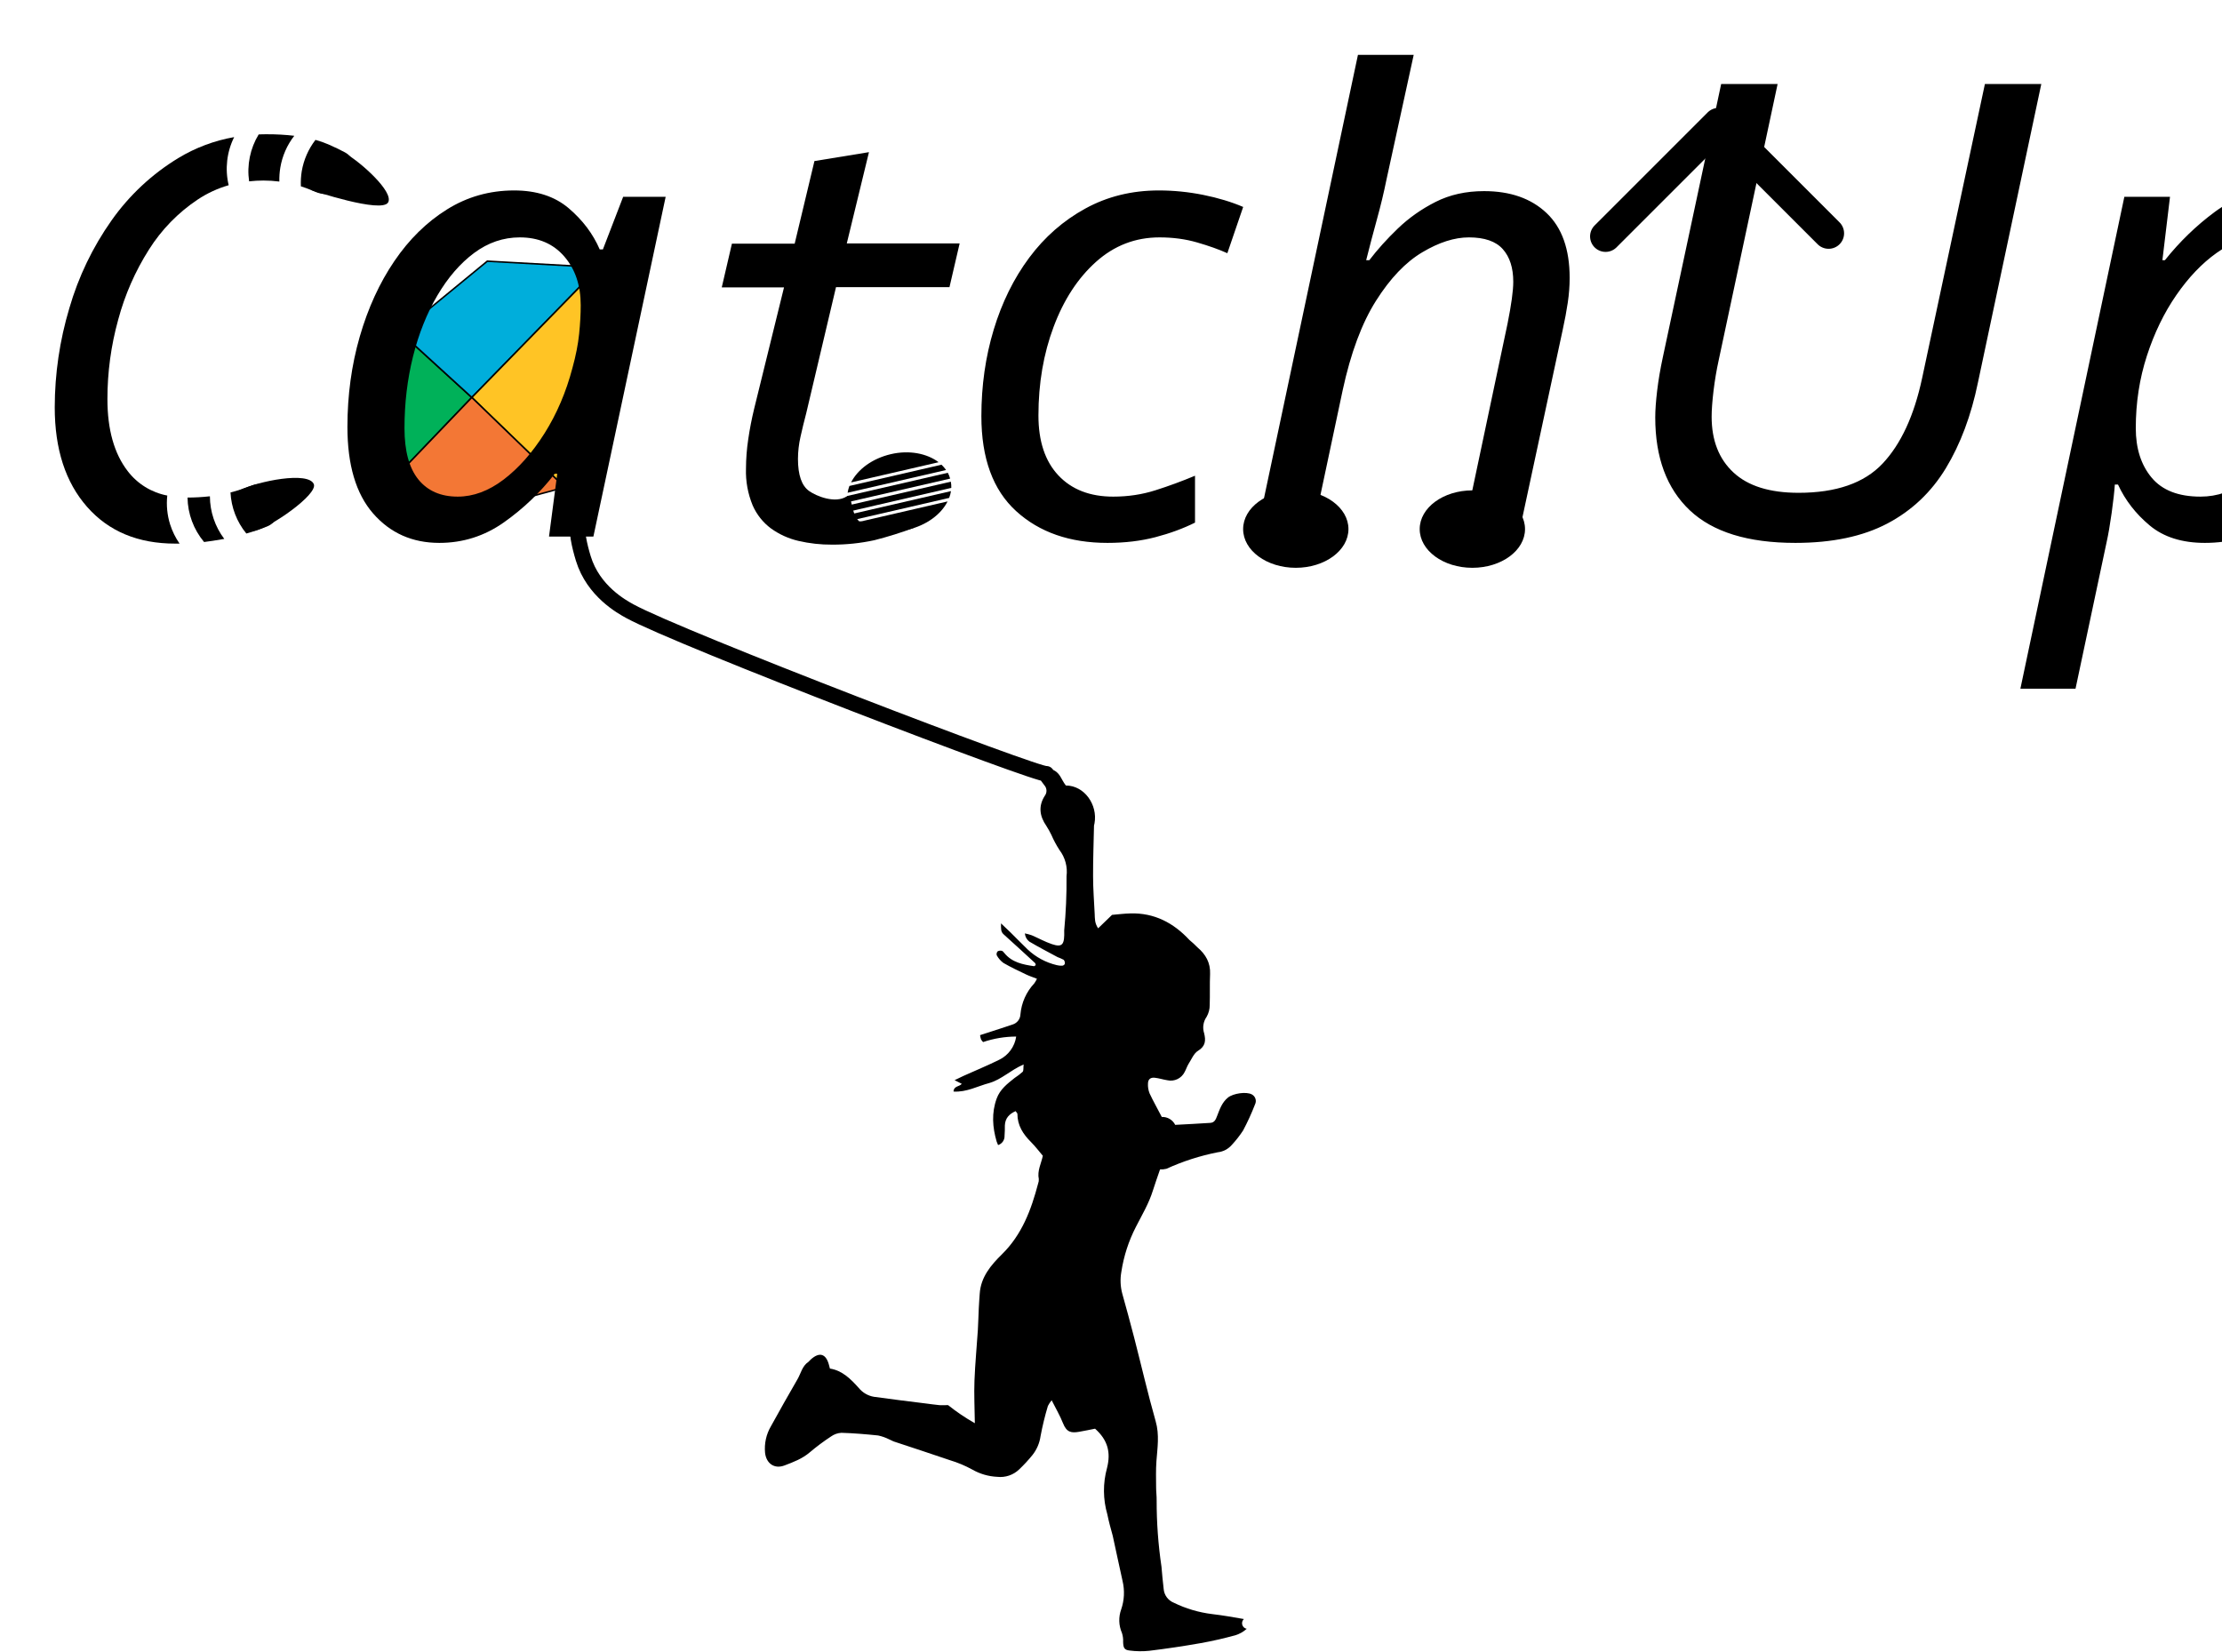
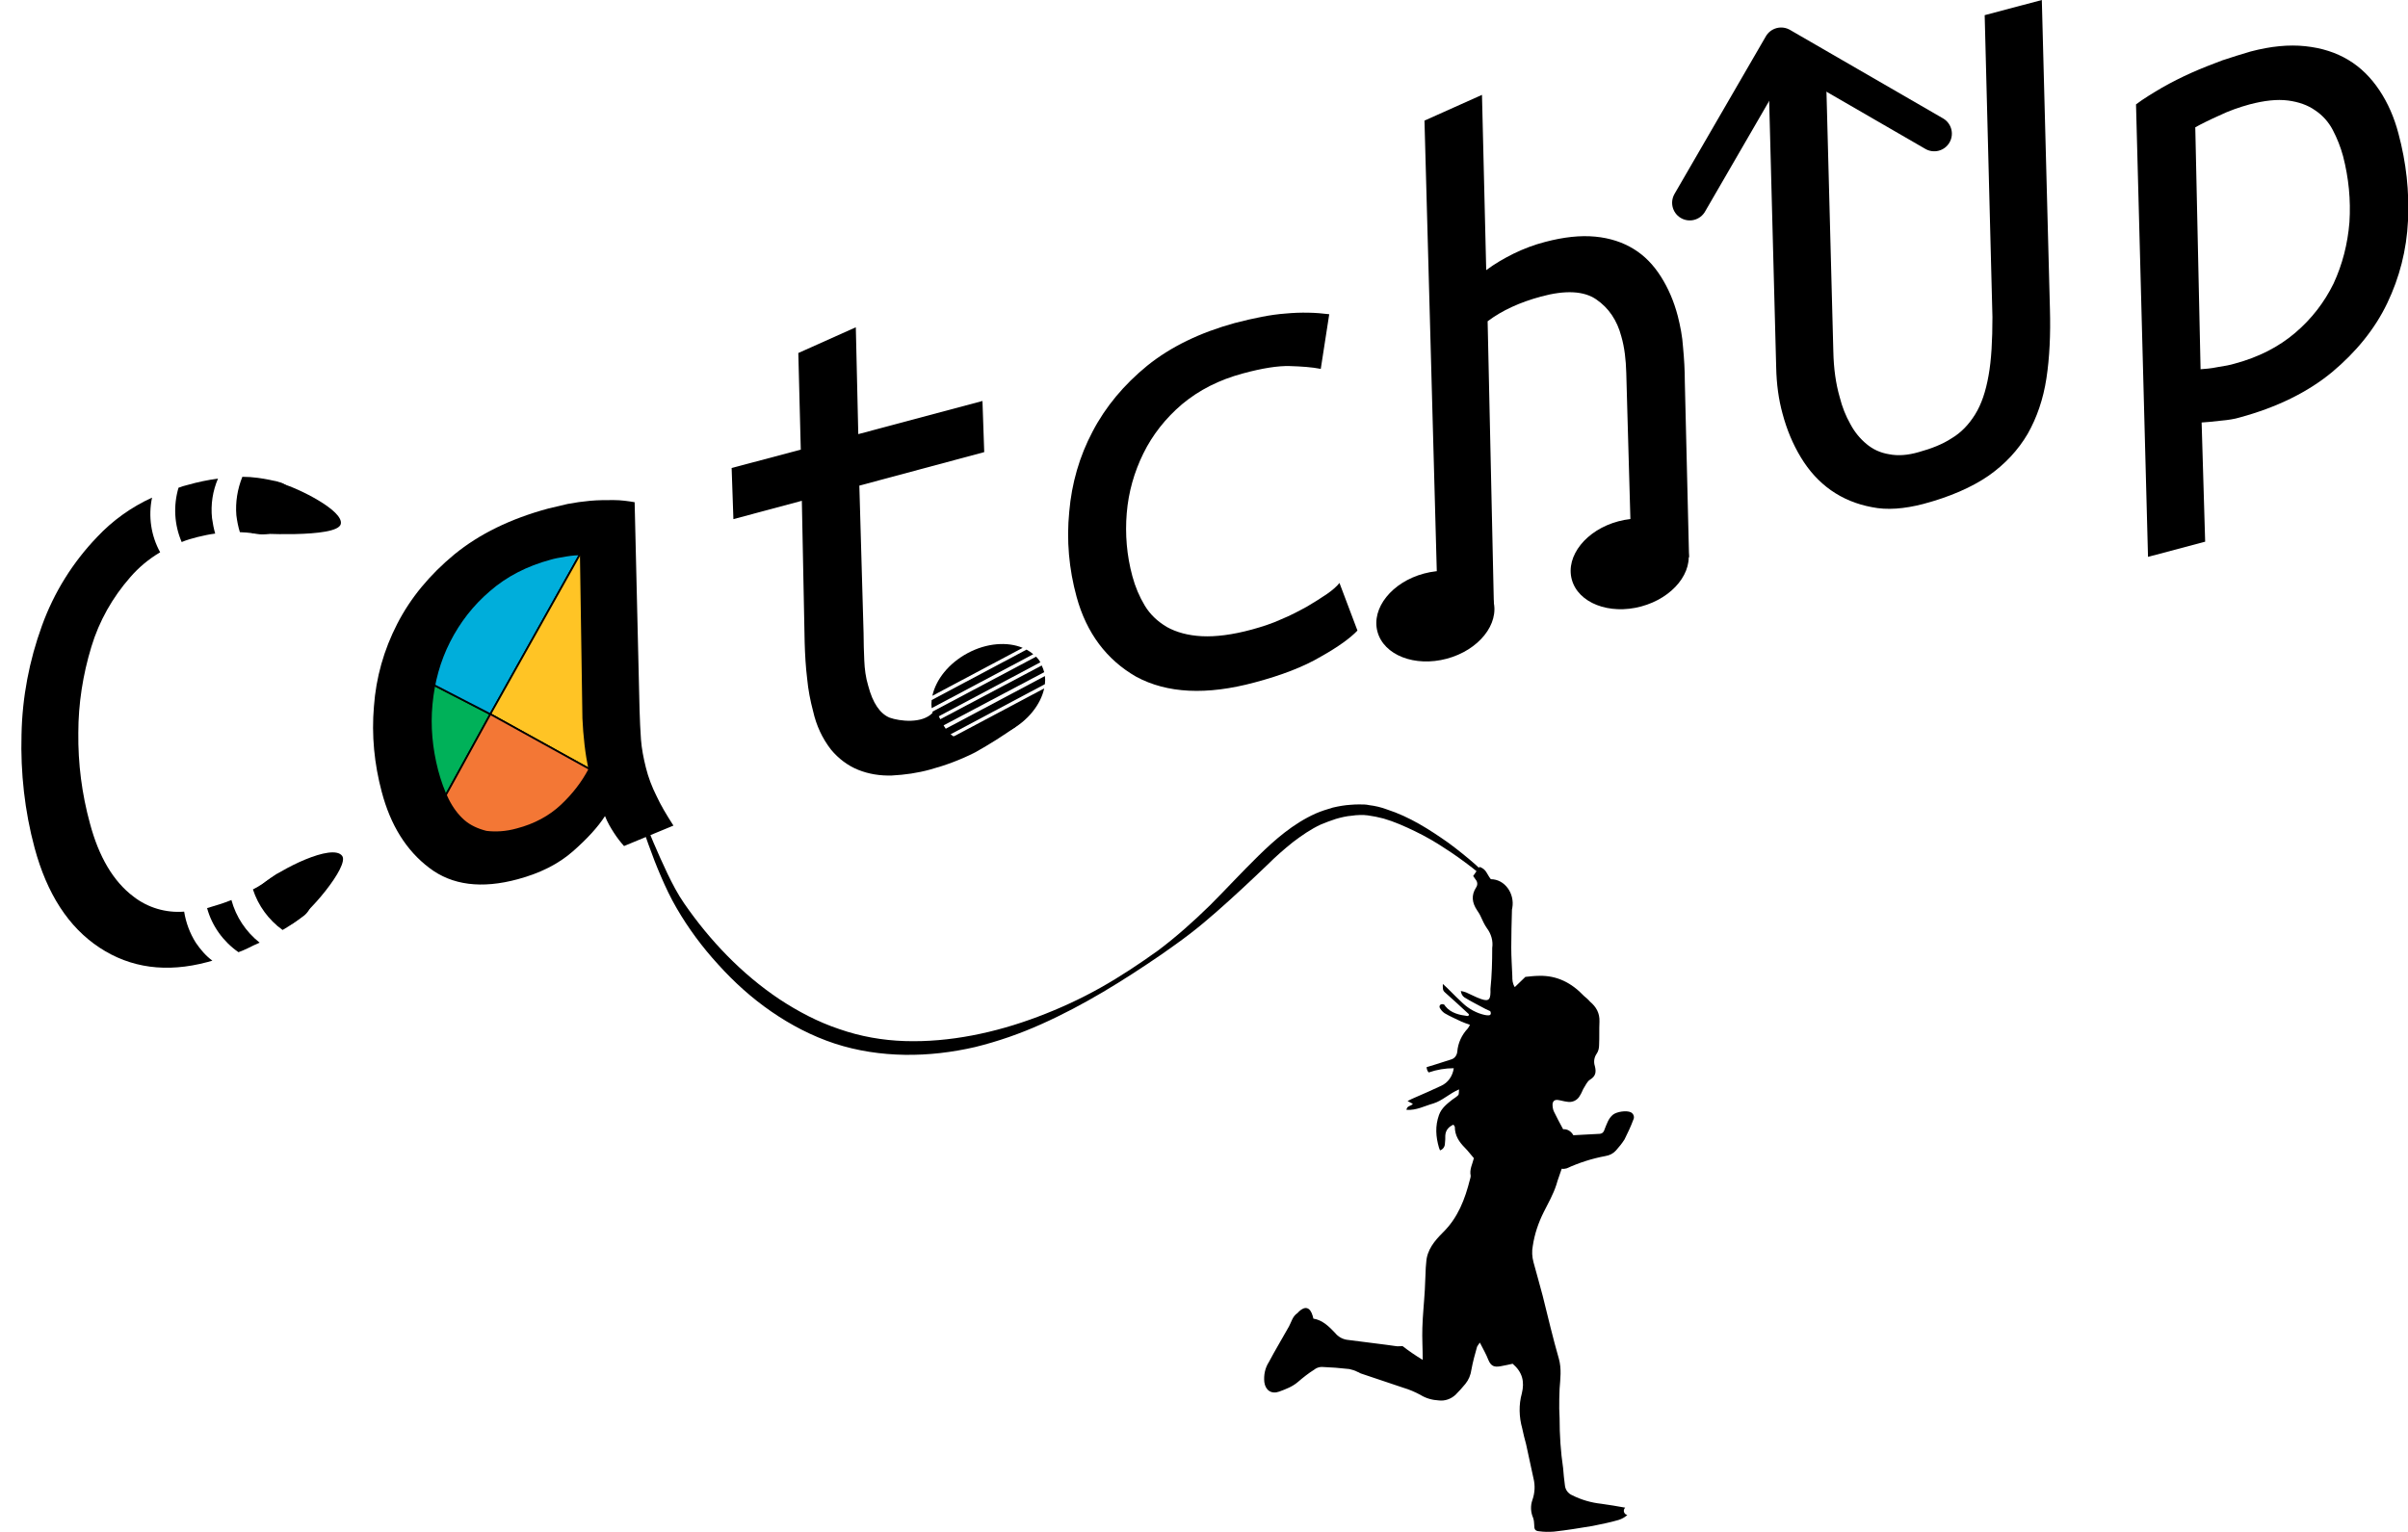
- <svg xmlns="http://www.w3.org/2000/svg" viewBox="0 0 717.31 533.14">
-   <defs>
-     <style>.cls-1{fill:#00b159;}.cls-1,.cls-2,.cls-3,.cls-4,.cls-5,.cls-9{stroke:#000;}.cls-1,.cls-2,.cls-3,.cls-4,.cls-5{stroke-miterlimit:10;}.cls-1,.cls-2,.cls-3,.cls-4{stroke-width:0.5px;}.cls-2{fill:#00aedb;}.cls-3{fill:#ffc425;}.cls-4{fill:#f37735;}.cls-5,.cls-6,.cls-9{fill:none;}.cls-5,.cls-9{stroke-linecap:round;}.cls-5{stroke-width:5px;}.cls-6{font-size:204.65px;font-family:UbuntuMono-Italic, Ubuntu Mono;font-style:italic;}.cls-7{fill:#000;}.cls-8{letter-spacing:0em;}.cls-9{stroke-linejoin:round;stroke-width:10px;}</style>
-   </defs>
-   <g id="Layer_2" data-name="Layer 2">
-     <g id="Layer_3" data-name="Layer 3">
-       <polygon class="cls-1" points="152.31 128.33 129.31 107.33 129.31 152.33 152.31 128.33" />
-       <polygon class="cls-2" points="152.31 128.33 193.31 86.33 157.31 84.33 129.31 107.33 152.31 128.33" />
-       <polygon class="cls-3" points="152.31 128.33 182.31 157.33 193.31 86.33 152.31 128.33" />
-       <polygon class="cls-4" points="129.31 152.33 152.31 128.33 182.31 157.33 147.91 166.66 129.31 152.33" />
-       <path class="cls-5" d="M186.81,168.83c-1,2,.26,7.45,1.5,11.5,3.22,10.54,12.4,15.57,15,17,16.08,8.82,132.6,53.47,134.5,52.5" />
-       <path d="M339.31,248.33c3,1,3,3,4.77,5.29,6,0,10.34,6.24,9.25,12.22a6.2,6.2,0,0,0-.16.72c-.11,5.43-.32,10.87-.3,16.3,0,4.07.32,8.15.52,12.22.07,1.45-.05,2.95,1.11,4.65l4.49-4.34c1.61-.13,3.81-.42,6-.47,7.62-.2,13.81,3,19,8.59a30.06,30.06,0,0,1,2.56,2.36c2.69,2.27,4.24,5,4.09,8.6-.15,3.35,0,6.7-.12,10a7.52,7.52,0,0,1-1,3.84,6,6,0,0,0-.8,5.3c.59,2.37.45,4.2-2,5.69-1.34.81-2.05,2.7-3,4.15-.52.84-.81,1.81-1.29,2.67a5,5,0,0,1-5.62,2.66c-1.34-.21-2.66-.65-4-.8s-2.18.43-2.22,1.84a7.51,7.51,0,0,0,.53,3.23c1.2,2.58,2.64,5.05,3.93,7.59a4.62,4.62,0,0,1,4.33,2.55c3.77-.18,7.54-.41,11.32-.64,1.36-.08,1.77-1.08,2.19-2.18.85-2.18,1.58-4.42,3.53-6,1.65-1.33,5.91-2,7.72-1a2.42,2.42,0,0,1,1,3.23,76.75,76.75,0,0,1-3.84,8.4,34.56,34.56,0,0,1-3.66,4.68,7,7,0,0,1-4.52,2.36,74.1,74.1,0,0,0-16.56,5.33,7,7,0,0,1-2.07.2c-.81,2.37-1.61,4.58-2.31,6.82-1.29,4.17-3.53,7.9-5.49,11.75A47,47,0,0,0,362,410.63a16.11,16.11,0,0,0,.28,7q2,7.13,3.86,14.28c2.32,9,4.4,18.06,6.94,27,1.25,4.37.56,8.56.24,12.86-.21,2.83-.11,5.67-.1,8.51,0,1.36.19,2.72.17,4.08a144.29,144.29,0,0,0,1.56,21.48c.16,2.41.47,4.81.71,7.21a5.23,5.23,0,0,0,3.24,4.42,39,39,0,0,0,12.42,3.68c3.42.4,6.83,1,10.23,1.6a1.83,1.83,0,0,0,.92,3.15,9.67,9.67,0,0,1-3.71,2.1c-3.7,1-7.46,1.88-11.23,2.54Q379.26,532,371,533a27.11,27.11,0,0,1-6.3-.08c-1.77-.19-2.08-.88-2.13-2.8a8,8,0,0,0-.38-2.87,10.24,10.24,0,0,1-.24-7.63,16.48,16.48,0,0,0,.44-9.15c-1.11-4.86-2.09-9.75-3.18-14.62-.63-2.27-1.26-4.55-1.73-6.87a27.52,27.52,0,0,1-.11-15c1.27-5,.28-9-3.86-12.69-1.54.3-3.32.69-5.13,1-2.58.44-4.05.18-5.23-2.79-.94-2.39-2.26-4.63-3.65-7.39a9.57,9.57,0,0,0-1.22,1.85,95.43,95.43,0,0,0-2.37,9.75,12.58,12.58,0,0,1-2.59,6.06,48.11,48.11,0,0,1-4.28,4.64,8.78,8.78,0,0,1-7.13,2.42,17.81,17.81,0,0,1-8.08-2.37,37.53,37.53,0,0,0-7.18-3c-6-2.06-12-4-18-6-.58-.19-1.1-.54-1.68-.76a14.79,14.79,0,0,0-3.49-1.22c-3.93-.41-7.89-.74-11.84-.86a6.35,6.35,0,0,0-3.38,1.19,70.88,70.88,0,0,0-6.83,5.1c-2.42,2.08-5.32,3.17-8.18,4.25-3.25,1.24-5.88-.63-6.27-4.07a14.24,14.24,0,0,1,1.89-8.58c2.79-5.11,5.69-10.16,8.59-15.21,1.1-1.9,1.5-4.24,3.51-5.58a8.33,8.33,0,0,0,.78-.79c2.78-2.5,4.89-1.87,5.85,1.74.1.35.19.7.32,1.21,4,.61,6.75,3.41,9.3,6.25a8.06,8.06,0,0,0,5,2.88c5.52.77,11,1.43,16.58,2.13,1.46.18,2.92.4,4.38.54.8.08,1.62,0,2.88,0a65.4,65.4,0,0,0,8.64,5.84c-.06-4.87-.29-9.31-.12-13.74.2-5.44.74-10.86,1.09-16.3.15-2.35.18-4.7.3-7,.07-1.61.2-3.22.31-4.82.35-5.36,3.67-9.24,7.14-12.65,6.51-6.39,9.47-14.39,11.7-22.85a3.46,3.46,0,0,0,.23-1.46c-.56-2.68.77-5,1.3-7.53-1.29-1.52-2.46-3.07-3.82-4.43-2.55-2.54-4.39-5.36-4.39-9.11,0-.2-.26-.39-.59-.87-2,.9-3.36,2.24-3.46,4.61,0,1.12,0,2.24-.1,3.35a3,3,0,0,1-2.09,3,11.35,11.35,0,0,1-.46-1.14c-1.35-4.62-1.68-9.24,0-13.87,1.09-3,3.44-4.78,5.77-6.64a22.08,22.08,0,0,0,2.62-2c.35-.38.19-1.22.32-2.38-4.21,1.8-7.1,4.85-11.1,6-3.77,1-7.28,3-11.53,2.75.08-1.86,1.89-1.54,2.66-2.5l-2.32-1.18c1.23-.59,2.05-1,2.88-1.38,3.84-1.73,7.74-3.33,11.51-5.2a9.9,9.9,0,0,0,5.5-7.5,33.42,33.42,0,0,0-10.69,1.78,5,5,0,0,1-.66-.86,7.5,7.5,0,0,1-.31-1.38l3.44-1.11c2.35-.77,4.72-1.51,7.06-2.32a3.57,3.57,0,0,0,2.53-3.3,16.77,16.77,0,0,1,4.48-10,8.61,8.61,0,0,0,.85-1.47c-1.33-.52-2.49-.89-3.57-1.42-2.45-1.17-4.92-2.33-7.27-3.7a7.67,7.67,0,0,1-2.14-2.46,1.33,1.33,0,0,1,.29-1.27,1.79,1.79,0,0,1,1.35-.17c.31.06.58.43.81.71,2.47,3.05,6,3.72,9.57,4.25.17,0,.38-.24.57-.36-.07-.23-.07-.52-.22-.66-3.36-3.09-6.72-6.18-10.11-9.23-1-.87-.88-1.86-.88-3.58,1.33,1.26,2.21,2.07,3.06,2.92,1.85,1.83,3.67,3.7,5.54,5.51a20.68,20.68,0,0,0,9.39,5.06,5.6,5.6,0,0,0,1.82.17c.3,0,.77-.38.79-.61a1.61,1.61,0,0,0-.36-1.28,17.21,17.21,0,0,0-2-.88c-3.05-1.64-6.12-3.24-9.1-5a3.69,3.69,0,0,1-1.44-2.65,17,17,0,0,1,2.25.62c2.16.93,4.24,2.09,6.45,2.84,3.52,1.2,4.13.07,4-4.43a167,167,0,0,0,.75-17.47,11.56,11.56,0,0,0-2.27-8.47,32.64,32.64,0,0,1-2.62-4.89,27.26,27.26,0,0,0-1.62-2.9c-2.19-3.15-2.64-6.4-.52-9.71a2.67,2.67,0,0,0-.11-3.4c-.37-.49-.76-1-1.11-1.48" />
+ <svg xmlns="http://www.w3.org/2000/svg" version="1.1" x="0px" y="0px" viewBox="0 0 682.6 434.3" style="enable-background:new 0 0 682.6 434.3;" xml:space="preserve">
+   <style type="text/css">
+ 	.st0{fill:#00B159;stroke:#000000;stroke-width:0.5;stroke-miterlimit:10;}
+ 	.st1{fill:#00AEDB;stroke:#000000;stroke-width:0.5;stroke-miterlimit:10;}
+ 	.st2{fill:#FFC425;stroke:#000000;stroke-width:0.5;stroke-miterlimit:10;}
+ 	.st3{fill:#F37735;stroke:#000000;stroke-width:0.5;stroke-miterlimit:10;}
+ 	.st4{enable-background:new    ;}
+ 	.st5{fill:none;stroke:#000000;stroke-width:10;stroke-linecap:round;stroke-linejoin:round;}
+ </style>
+   <g id="Layer_2">
+     <path d="M419.4,245.8c2,0.7,2,2,3.2,3.5c4,0,6.8,4.1,6.1,8.1c0,0.2-0.1,0.3-0.1,0.5c-0.1,3.6-0.2,7.2-0.2,10.8   c0,2.7,0.2,5.4,0.3,8.1c0,1,0,2,0.7,3.1l3-2.9c1.1-0.1,2.5-0.3,4-0.3c5-0.1,9.1,2,12.6,5.7c0.6,0.5,1.2,1,1.7,1.6   c1.8,1.5,2.8,3.3,2.7,5.7c-0.1,2.2,0,4.4-0.1,6.6c0,0.9-0.2,1.8-0.7,2.5c-0.7,1-0.9,2.3-0.5,3.5c0.4,1.6,0.3,2.8-1.3,3.8   c-0.9,0.5-1.4,1.8-2,2.7c-0.3,0.6-0.5,1.2-0.9,1.8c-0.7,1.4-2.2,2.1-3.7,1.8c-0.9-0.1-1.8-0.4-2.6-0.5c-0.9-0.1-1.4,0.3-1.5,1.2   c0,0.7,0.1,1.5,0.4,2.1c0.8,1.7,1.7,3.3,2.6,5c1.2-0.1,2.3,0.6,2.9,1.7c2.5-0.1,5-0.3,7.5-0.4c0.9-0.1,1.2-0.7,1.4-1.4   c0.6-1.4,1-2.9,2.3-4c1.1-0.9,3.9-1.3,5.1-0.7c0.8,0.4,1.1,1.4,0.7,2.1c-0.7,1.9-1.6,3.8-2.5,5.6c-0.7,1.1-1.5,2.1-2.4,3.1   c-0.8,0.9-1.8,1.4-3,1.6c-3.8,0.7-7.5,1.9-11,3.5c-0.4,0.1-0.9,0.2-1.4,0.1c-0.5,1.6-1.1,3-1.5,4.5c-0.9,2.8-2.3,5.2-3.6,7.8   c-1.5,3-2.6,6.2-3.1,9.6c-0.3,1.5-0.2,3.1,0.2,4.6c0.9,3.1,1.7,6.3,2.6,9.5c1.5,6,2.9,12,4.6,17.9c0.8,2.9,0.4,5.7,0.2,8.5   c-0.1,1.9-0.1,3.8-0.1,5.6c0,0.9,0.1,1.8,0.1,2.7c0,4.8,0.3,9.5,1,14.2c0.1,1.6,0.3,3.2,0.5,4.8c0.1,1.3,0.9,2.4,2.1,2.9   c2.6,1.3,5.4,2.1,8.2,2.4c2.3,0.3,4.5,0.7,6.8,1.1c-0.5,0.5-0.5,1.2-0.1,1.7c0.2,0.2,0.4,0.3,0.7,0.4c-0.7,0.6-1.5,1.1-2.5,1.4   c-2.4,0.7-4.9,1.2-7.4,1.7c-3.6,0.6-7.3,1.2-10.9,1.6c-1.4,0.1-2.8,0.1-4.2-0.1c-1.2-0.1-1.4-0.6-1.4-1.9c0-0.6-0.1-1.3-0.3-1.9   c-0.7-1.6-0.8-3.4-0.2-5.1c0.7-2,0.8-4.1,0.3-6.1c-0.7-3.2-1.4-6.5-2.1-9.7c-0.4-1.5-0.8-3-1.1-4.5c-0.9-3.2-1-6.7-0.1-9.9   c0.8-3.3,0.2-6-2.6-8.4c-1,0.2-2.2,0.5-3.4,0.7c-1.7,0.3-2.7,0.1-3.5-1.8c-0.6-1.6-1.5-3.1-2.4-4.9c-0.3,0.4-0.6,0.8-0.8,1.2   c-0.6,2.1-1.2,4.3-1.6,6.5c-0.2,1.5-0.8,2.9-1.7,4c-0.9,1.1-1.8,2.1-2.8,3.1c-1.3,1.2-3,1.8-4.7,1.6c-1.9-0.1-3.7-0.6-5.3-1.6   c-1.5-0.8-3.1-1.5-4.8-2c-4-1.4-7.9-2.6-11.9-4c-0.4-0.1-0.7-0.4-1.1-0.5c-0.7-0.4-1.5-0.6-2.3-0.8c-2.6-0.3-5.2-0.5-7.8-0.6   c-0.8,0-1.6,0.3-2.2,0.8c-1.6,1-3.1,2.2-4.5,3.4c-1.6,1.4-3.5,2.1-5.4,2.8c-2.2,0.8-3.9-0.4-4.2-2.7c-0.2-2,0.2-4,1.3-5.7   c1.8-3.4,3.8-6.7,5.7-10.1c0.7-1.3,1-2.8,2.3-3.7c0.2-0.2,0.4-0.3,0.5-0.5c1.8-1.7,3.2-1.2,3.9,1.2c0.1,0.2,0.1,0.5,0.2,0.8   c2.6,0.4,4.5,2.3,6.2,4.1c0.8,1,2,1.7,3.3,1.9c3.7,0.5,7.3,0.9,11,1.4c1,0.1,1.9,0.3,2.9,0.4c0.5,0.1,1.1,0,1.9,0   c1.8,1.4,3.7,2.7,5.7,3.9c0-3.2-0.2-6.2-0.1-9.1c0.1-3.6,0.5-7.2,0.7-10.8c0.1-1.6,0.1-3.1,0.2-4.6c0-1.1,0.1-2.1,0.2-3.2   c0.2-3.5,2.4-6.1,4.7-8.4c4.3-4.2,6.3-9.5,7.7-15.1c0.1-0.3,0.2-0.6,0.2-1c-0.4-1.8,0.5-3.3,0.9-5c-0.9-1-1.6-2-2.5-2.9   c-1.7-1.7-2.9-3.5-2.9-6c0-0.1-0.2-0.3-0.4-0.6c-1.3,0.6-2.2,1.5-2.3,3.1c0,0.7,0,1.5-0.1,2.2c0,0.9-0.5,1.7-1.4,2   c-0.1-0.2-0.2-0.5-0.3-0.8c-0.9-3.1-1.1-6.1,0-9.2c0.7-2,2.3-3.2,3.8-4.4c0.6-0.4,1.2-0.8,1.7-1.3c0.2-0.3,0.1-0.8,0.2-1.6   c-2.8,1.2-4.7,3.2-7.3,4c-2.5,0.7-4.8,2-7.6,1.8c0.1-1.2,1.3-1,1.8-1.7l-1.5-0.8c0.8-0.4,1.4-0.7,1.9-0.9c2.5-1.1,5.1-2.2,7.6-3.4   c2-0.9,3.3-2.8,3.6-5c-2.4,0-4.8,0.4-7.1,1.2c-0.2-0.2-0.3-0.4-0.4-0.6c-0.1-0.3-0.2-0.6-0.2-0.9l2.3-0.7c1.6-0.5,3.1-1,4.7-1.5   c1-0.3,1.6-1.2,1.7-2.2c0.2-2.5,1.3-4.8,3-6.6c0.2-0.3,0.4-0.6,0.6-1c-0.9-0.3-1.6-0.6-2.4-0.9c-1.6-0.8-3.3-1.5-4.8-2.4   c-0.6-0.4-1.1-1-1.4-1.6c-0.1-0.3,0-0.6,0.2-0.8c0.3-0.2,0.6-0.2,0.9-0.1c0.2,0,0.4,0.3,0.5,0.5c1.6,2,4,2.5,6.3,2.8   c0.1,0,0.3-0.2,0.4-0.2c0-0.2,0-0.3-0.1-0.4c-2.2-2-4.4-4.1-6.7-6.1c-0.7-0.6-0.6-1.2-0.6-2.4c0.9,0.8,1.5,1.4,2,1.9   c1.2,1.2,2.4,2.4,3.7,3.6c1.7,1.6,3.9,2.8,6.2,3.3c0.4,0.1,0.8,0.1,1.2,0.1c0.2,0,0.5-0.3,0.5-0.4c0-0.3,0-0.6-0.2-0.8   c-0.4-0.2-0.9-0.4-1.3-0.6c-2-1.1-4.1-2.1-6-3.3c-0.6-0.4-0.9-1.1-1-1.8c0.5,0.1,1,0.2,1.5,0.4c1.4,0.6,2.8,1.4,4.3,1.9   c2.3,0.8,2.7,0,2.6-2.9c0.4-3.8,0.5-7.7,0.5-11.6c0.3-2-0.3-4-1.5-5.6c-0.7-1-1.2-2.1-1.7-3.2c-0.3-0.7-0.7-1.3-1.1-1.9   c-1.4-2.1-1.7-4.2-0.3-6.4c0.5-0.7,0.5-1.6-0.1-2.3c-0.2-0.3-0.5-0.7-0.7-1" />
+     <g>
+       <path d="M424.6,252.6c-2.2-2.4-4.7-4.5-7.2-6.5c-2.6-2-5.2-3.9-7.9-5.6c-2.7-1.8-5.5-3.4-8.4-4.8c-2.9-1.4-5.8-2.7-8.9-3.6    c-1.5-0.4-3-0.7-4.5-0.9c-0.4,0-0.8-0.1-1.1-0.1c-0.4,0-0.7,0-1.1,0c-0.8,0-1.6,0.1-2.3,0.2c-1.5,0.1-3.1,0.5-4.5,0.9    c-1.5,0.5-2.9,1-4.3,1.6c-2.8,1.3-5.4,3.1-7.9,5c-2.5,2-4.9,4.1-7.2,6.4c-4.7,4.5-9.5,9-14.4,13.3c-2.5,2.2-5,4.3-7.6,6.3    c-2.6,2-5.3,3.9-8,5.8c-10.8,7.4-22,14.4-34.1,19.8c-6,2.7-12.3,4.9-18.8,6.5c-6.5,1.5-13.2,2.3-19.9,2.2    c-6.7-0.1-13.5-1.1-19.9-3.2c-6.4-2.1-12.5-5.3-18-9.1c-5.5-3.8-10.5-8.3-15-13.3c-4.5-4.9-8.5-10.3-11.8-16    c-1.7-2.9-3.1-5.9-4.4-8.9c-1.3-3-2.5-6.1-3.6-9.2c-1.1-3.1-2.2-6.2-3.2-9.3c-1-3.1-1.9-6.3-2.7-9.5c0-0.1,0-0.2,0.1-0.2    c0.1,0,0.2,0,0.2,0.1l0,0c2,6.2,4.5,12.3,7,18.3c1.3,3,2.6,6,4,8.9c1.4,2.9,2.9,5.8,4.7,8.4c7.3,10.6,16.4,20.1,27,27.2    c5.3,3.5,11,6.5,17,8.5c6,2.1,12.3,3.2,18.6,3.4c6.4,0.2,12.8-0.4,19.1-1.6c6.3-1.2,12.5-3,18.6-5.3c6.1-2.3,12-5,17.7-8.2    c5.7-3.2,11.1-6.8,16.4-10.6c5.2-3.9,10.1-8.3,14.7-12.8c4.6-4.6,9-9.4,13.7-14c4.7-4.6,9.8-9.1,16.2-12c1.6-0.7,3.2-1.2,4.9-1.7    c1.7-0.4,3.4-0.7,5.1-0.8c0.9-0.1,1.7-0.1,2.6-0.1c0.8,0,1.8,0,2.6,0.2c1.7,0.2,3.4,0.6,5,1.2c6.5,2.1,12.1,5.7,17.5,9.5    c2.7,2,5.2,4,7.7,6.2c2.4,2.2,4.8,4.5,6.8,7.2c0.1,0.1,0,0.2,0,0.3C424.8,252.7,424.6,252.7,424.6,252.6L424.6,252.6z" />
    </g>
-     <g id="Layer_1-2" data-name="Layer 1">
-       <text class="cls-6" transform="translate(0 173.24)">C<tspan class="cls-7" x="102.33" y="0">a</tspan>
-         <tspan class="cls-8" x="204.65" y="0">t</tspan>
-         <tspan class="cls-7" x="306.98" y="0">chUp</tspan>
-       </text>
-       <path d="M295.31,170.33a124.16,124.16,0,0,1-13.05,4.09,62.83,62.83,0,0,1-13.61,1.43,46.48,46.48,0,0,1-10.95-1.22,24.69,24.69,0,0,1-8.8-4,18.54,18.54,0,0,1-5.93-7.47,28.63,28.63,0,0,1-2.15-11.87,64.87,64.87,0,0,1,.72-9.41c.47-3.27,1.12-6.62,1.94-10l9.62-39.09H233l3.28-14.12h20.26L262.92,52l17.6-2.87-7.16,29.47h36.43l-3.28,14.12H269.88l-9.62,40.73c-.68,2.59-1.3,5.12-1.84,7.57a32.79,32.79,0,0,0-.82,7.16q0,7.78,3.58,10.34c2.39,1.71,8.46,4.14,12.13,1.77,1.94-1.25,1,5,4,8" />
-       <path d="M72.4,174a23,23,0,0,1-4.64-13.76,66.54,66.54,0,0,1-7.22.41A22.81,22.81,0,0,0,65.88,175c.93-.11,1.85-.23,2.75-.38C69.94,174.42,71.19,174.19,72.4,174Z" />
-       <path d="M90.18,163.25,90,161.83a6.34,6.34,0,0,0-8.53-5.14c-1.18.45-2.45.9-3.83,1.37-1,.35-2.13.66-3.23.94a22.73,22.73,0,0,0,5.11,13.26,62.38,62.38,0,0,0,6.82-2.33A6.37,6.37,0,0,0,90.18,163.25Z" />
-       <path d="M95,43.84a74.39,74.39,0,0,0-8.78-.49c-.92,0-1.82,0-2.72.06a22.87,22.87,0,0,0-3.08,15.14A42.84,42.84,0,0,1,85,58.29a40.36,40.36,0,0,1,5.18.33,23.56,23.56,0,0,1,.31-4.49A22.88,22.88,0,0,1,95,43.84Z" />
-       <path d="M54.92,169.33A23,23,0,0,1,54,160a21,21,0,0,1-12.77-7.88q-6.55-8.49-6.55-23.23a95.52,95.52,0,0,1,3.48-25.68,81.6,81.6,0,0,1,9.92-22.62A54.06,54.06,0,0,1,63.82,64.43a36.16,36.16,0,0,1,10-4.63,23,23,0,0,1,1.77-15.53,52.17,52.17,0,0,0-18,6.75A72.3,72.3,0,0,0,36,71.18,94.8,94.8,0,0,0,22.38,99.52a112.05,112.05,0,0,0-4.71,32q0,20.26,10.44,32.13t28.45,11.87l1.41,0A23.26,23.26,0,0,1,54.92,169.33Z" />
-       <path d="M111.29,49.16Q109,47.93,106,46.62a32.15,32.15,0,0,0-4.16-1.46,22.9,22.9,0,0,0-4.43,10.13,23.59,23.59,0,0,0-.28,4.87c.57.18,1.14.37,1.71.58,1,.37,1.92.74,2.8,1.13A9.62,9.62,0,0,0,113.81,58,6.36,6.36,0,0,0,111.29,49.16Z" />
-       <path d="M100.31,61.33c.24.07,23,7.73,25,4,1.86-3.45-9-13-13.26-15.43-.46-.27-3.39-1-3.74-.57Z" />
-       <path d="M78.31,170.33c.27.88,3.09,1.18,4,1,5-1,20.33-11.66,19-15-1.7-4.24-18-1-24,2-.78.39-2.26,2.17-2,3Z" />
-     </g>
-     <g id="Layer_2-2" data-name="Layer 2">
-       <polyline class="cls-9" points="518.31 76.33 554.81 39.83 590.31 75.33" />
-       <ellipse cx="475.31" cy="170.83" rx="17" ry="12.5" />
-       <ellipse cx="418.31" cy="170.83" rx="17" ry="12.5" />
-       <path d="M307,158.57l-31.79,7.34a10.94,10.94,0,0,0,1.49,1.71l29.71-6.86A10.77,10.77,0,0,0,307,158.57Z" />
-       <path d="M306.73,154.53a9.34,9.34,0,0,0-.75-1.88l-32.47,7.49a10.51,10.51,0,0,0,.15,2Z" />
-       <path d="M273.63,159.09l31.78-7.34a10.8,10.8,0,0,0-1.48-1.71l-29.72,6.86A10.74,10.74,0,0,0,273.63,159.09Z" />
-       <path d="M277.64,168.43c3.72,2.83,9.49,4,15.48,2.58s10.68-4.93,12.78-9.11Z" />
-       <path d="M307.1,157.52a9.17,9.17,0,0,0-.15-2l-33.06,7.64a9.83,9.83,0,0,0,.75,1.88Z" />
-       <path d="M303,149.24c-3.71-2.83-9.49-4-15.47-2.59s-10.68,4.94-12.78,9.11Z" />
+   </g>
+   <g id="Layer_1">
+     <g id="Layer_2_1_">
+       <g id="Layer_3">
+         <polygon class="st0" points="139,202.5 111.3,188.2 123,231.6    " />
+         <polygon class="st1" points="139,202.5 167.7,151.3 132.4,158.7 111.3,188.2    " />
+         <polygon class="st2" points="139,202.5 175.5,222.7 167.7,151.3    " />
+         <polygon class="st3" points="123,231.6 139,202.5 175.5,222.7 144.6,240.7    " />
+       </g>
+       <g id="Layer_1-2">
+         <g class="st4">
+           <path d="M176.9,239.9c-1-1.1-2-2.4-2.9-3.8c-0.9-1.4-1.8-2.9-2.5-4.7c-2,3.1-5,6.4-9.1,10c-4.1,3.6-9.3,6.2-15.6,7.9      c-10.3,2.8-18.7,1.7-25.1-3.2c-6.5-4.9-11-12.1-13.5-21.6c-2.1-7.9-2.9-16-2.2-24.2c0.6-8.2,2.8-16,6.6-23.4s9.2-13.9,16.2-19.7      c7.1-5.8,15.9-10.1,26.6-13c1.6-0.4,3.4-0.8,5.5-1.3c2.1-0.4,4.2-0.7,6.4-0.9c2.2-0.2,4.4-0.2,6.6-0.2c2.2,0,4.2,0.3,6,0.6      l1.4,59c0.1,2.9,0.2,5.7,0.4,8.3c0.2,2.6,0.7,5.2,1.4,8s1.7,5.4,3,8c1.2,2.6,2.8,5.3,4.8,8.4L176.9,239.9z M146.5,234.9      c5-1.3,9.2-3.6,12.5-6.7c3.3-3.1,5.9-6.5,7.8-10.1c-0.4-2-0.8-4.3-1.1-6.9c-0.3-2.6-0.5-5.1-0.6-7.5l-0.7-46.2      c-0.7-0.1-2,0-3.9,0.3c-1.9,0.3-3.4,0.6-4.4,0.9c-6.7,1.8-12.5,4.8-17.2,8.9c-4.8,4.1-8.5,8.9-11.3,14.4      c-2.8,5.5-4.4,11.4-5,17.7c-0.6,6.3,0,12.5,1.6,18.7c0.8,3,1.8,5.8,3,8.2c1.2,2.4,2.7,4.4,4.4,5.9c1.7,1.5,3.9,2.5,6.3,3.1      C140.4,235.9,143.3,235.8,146.5,234.9z" />
+         </g>
+         <g class="st4">
+           <path d="M305.2,169.3c-2.2-8-2.9-16.1-2.1-24.2c0.7-8.1,2.9-15.7,6.6-22.7c3.7-7.1,8.9-13.3,15.5-18.7c6.7-5.4,15-9.4,24.8-12.1      c5.4-1.4,10.2-2.4,14.5-2.7c4.3-0.4,8.4-0.3,12.3,0.2l-2.4,15.5c-2.5-0.5-5.5-0.7-8.8-0.8c-3.3-0.1-7.8,0.6-13.3,2.1      c-6.7,1.8-12.4,4.7-17.2,8.7c-4.7,4-8.4,8.7-11,14c-2.6,5.3-4.2,10.9-4.7,16.9c-0.5,6,0,12,1.6,17.9c0.8,3,2,5.8,3.5,8.3      c1.5,2.5,3.6,4.5,6.3,6.1c2.7,1.5,6,2.4,9.9,2.6c3.9,0.2,8.7-0.4,14.2-1.9c2.9-0.8,5.7-1.7,8.3-2.9c2.7-1.1,5.1-2.4,7.3-3.6      c2.2-1.3,4.1-2.5,5.7-3.6c1.6-1.1,2.8-2.2,3.5-3.1l5.1,13.5c-2,2.1-5.4,4.6-10.4,7.4c-4.9,2.9-11.2,5.3-18.7,7.3      c-13.7,3.7-24.9,3.1-33.6-1.6C313.7,187.1,308,179.5,305.2,169.3z" />
+           <path d="M407.7,177l-3.9-142.8l16.3-7.3l1.2,49.7c2.4-1.8,5-3.3,7.8-4.7c2.9-1.4,5.8-2.5,8.9-3.3c5.3-1.4,10-1.9,14.2-1.5      c4.2,0.4,7.8,1.6,10.9,3.5c3.1,1.9,5.6,4.5,7.7,7.8c2.1,3.3,3.7,7,4.8,11.2c0.7,2.8,1.3,5.7,1.5,8.9c0.3,3.2,0.5,6.4,0.5,9.8      l1.2,49.7l-16.2,4.3l-1.3-45.8c-0.1-3.5-0.2-7.1-0.3-10.8c-0.1-3.7-0.5-7.2-1.4-10.3c-1.2-4.6-3.6-8.1-7.1-10.5      c-3.5-2.4-8.7-2.7-15.7-0.8c-5.9,1.6-11,3.9-15.1,7l1.8,81.7L407.7,177z" />
+           <path d="M545.2,142.9c-5.4,1.4-10.3,1.8-14.6,0.9c-4.3-0.8-8.2-2.4-11.6-4.8c-3.4-2.4-6.2-5.5-8.5-9.3c-2.3-3.8-4-7.9-5.2-12.4      c-1.1-4-1.7-8.3-1.8-13.1l-2.2-83.5l16.2-4.3l2.2,83.3c0.1,4.8,0.7,9.1,1.8,12.9c0.7,2.8,1.7,5.3,3,7.6c1.2,2.3,2.8,4.2,4.6,5.7      c1.8,1.5,3.9,2.5,6.4,2.9c2.5,0.5,5.3,0.3,8.4-0.6c3.6-1,6.7-2.2,9.3-3.9c2.7-1.6,4.9-3.9,6.7-6.8c1.8-2.9,3-6.5,3.8-11      c0.8-4.4,1.1-10,1.1-16.6l-2.2-85.6L578.8,0l2.3,87.7c0.2,7.1-0.1,13.7-1,19.6c-0.9,5.9-2.7,11.1-5.3,15.7      c-2.7,4.6-6.4,8.6-11.1,11.9C558.9,138.2,552.7,140.9,545.2,142.9z" />
+           <path d="M638,14.6c5.7-1.5,10.8-2,15.5-1.5c4.7,0.5,8.7,1.8,12.2,3.9c3.5,2.1,6.4,5,8.8,8.6c2.4,3.6,4.2,7.7,5.4,12.3      c2.2,8.2,3.1,16.4,2.7,24.7c-0.4,8.3-2.4,16.1-5.9,23.4c-3.5,7.3-8.8,13.8-15.6,19.5c-6.9,5.7-15.6,10-26.3,12.9      c-1.3,0.4-3.1,0.7-5.4,0.9c-2.3,0.3-4,0.4-5.3,0.5l1,33.8l-16.2,4.3l-3.4-128.3c2.1-1.6,4.6-3.1,7.3-4.7c2.8-1.6,5.6-3,8.5-4.3      c2.9-1.3,5.8-2.4,8.7-3.5C632.8,16.2,635.5,15.3,638,14.6z M623.8,104.7c1.3-0.1,2.9-0.2,4.8-0.6c2-0.3,3.6-0.6,4.9-1      c6.7-1.8,12.4-4.7,17.1-8.7s8.3-8.7,10.9-14C664,75,665.5,69.2,666,63c0.4-6.3-0.2-12.5-1.8-18.7c-0.7-2.6-1.7-5.1-2.9-7.4      c-1.2-2.3-2.9-4.2-5-5.6c-2.1-1.5-4.7-2.4-7.7-2.8c-3.1-0.4-6.7,0-10.9,1.1c-2.9,0.8-5.8,1.8-8.7,3.2c-2.9,1.3-5.1,2.4-6.7,3.3      L623.8,104.7z" />
+         </g>
+         <path d="M288,206c-3.7,2.7-7.6,5.1-11.5,7.3c-4.1,2.1-8.4,3.7-12.8,4.9c-3.6,1-7.2,1.5-10.9,1.7c-3.3,0.1-6.5-0.4-9.5-1.6     c-3-1.2-5.6-3.2-7.7-5.7c-2.5-3.2-4.2-6.9-5.1-10.9c-0.8-3-1.4-6.1-1.7-9.3c-0.4-3.3-0.6-6.7-0.7-10.2l-0.8-40.2l-19.4,5.2     l-0.5-14.5l19.6-5.2l-0.7-27.4l16.3-7.3l0.7,30.3l35.2-9.4l0.5,14.5l-35.4,9.5l1.2,41.8c0,2.7,0.1,5.3,0.2,7.8     c0.1,2.4,0.4,4.8,1.1,7.1c1.3,5,3.4,8,6.1,9.1c2.8,1,9.2,1.8,12.2-1.4c1.6-1.7,2.3,4.6,5.9,6.7" />
+         <path d="M73.6,267.3c-3.9-3.1-6.7-7.3-8-12.1c-2.2,0.9-4.5,1.6-6.9,2.3c1.4,5.1,4.6,9.5,8.9,12.5c0.9-0.3,1.7-0.7,2.6-1.1     C71.3,268.3,72.5,267.8,73.6,267.3z" />
+         <path d="M88,252.3l-0.5-1.3c-1.3-3.2-5-4.8-8.3-3.5c-0.5,0.2-0.9,0.4-1.3,0.7c-1,0.7-2.1,1.5-3.3,2.3c-0.9,0.6-1.9,1.2-2.9,1.7     c1.5,4.6,4.4,8.6,8.4,11.5c2.1-1.2,4.1-2.6,6-4C88.3,258,89.1,254.9,88,252.3z" />
+         <path d="M61.8,135.7c-2.9,0.4-5.8,1-8.6,1.8c-0.9,0.2-1.8,0.5-2.6,0.8c-1.5,5.1-1.2,10.5,0.9,15.4c1.4-0.6,2.9-1,4.4-1.4     c1.7-0.4,3.4-0.8,5.1-1c-0.4-1.4-0.7-2.9-0.9-4.4C59.7,143,60.3,139.2,61.8,135.7z" />
+         <path d="M55.5,267.3c-1.7-2.7-2.8-5.7-3.3-8.8c-5.2,0.4-10.3-1.1-14.4-4.3c-5.7-4.3-9.8-11.3-12.3-20.7c-2.3-8.4-3.4-17-3.3-25.7     c0-8.3,1.3-16.5,3.7-24.4c2.2-7.3,6-14,11-19.7c2.4-2.8,5.3-5.2,8.5-7.1c-2.6-4.7-3.4-10.2-2.3-15.5c-5.9,2.7-11.2,6.5-15.6,11.2     c-6.9,7.2-12.2,15.7-15.6,25.1c-3.6,9.9-5.6,20.3-5.8,30.9c-0.3,10.8,0.9,21.7,3.7,32.1c3.5,13,9.6,22.5,18.4,28.3     s19,7.2,30.6,4.1l1.4-0.4C58.3,271,56.8,269.2,55.5,267.3z" />
+         <path d="M78.9,136.6c-1.7-0.4-3.6-0.8-5.8-1.1c-1.5-0.2-2.9-0.3-4.4-0.3c-1.4,3.5-2,7.2-1.7,10.9c0.2,1.6,0.5,3.2,1,4.8     c0.6,0,1.2,0.1,1.8,0.1c1.1,0.1,2,0.2,3,0.4c4.8,0.8,9.4-2.2,10.8-6.9c0.9-3.4-1.1-6.9-4.4-7.8C79,136.7,79,136.7,78.9,136.6z" />
+         <path d="M71.4,151.2c0.2,0,24.2,1.5,25.2-2.6c0.9-3.8-12.1-10.2-16.8-11.5c-0.5-0.1-3.5-0.1-3.8,0.4L71.4,151.2z" />
+         <path d="M78.4,262.2c0.5,0.8,3.3,0.3,4.1-0.1c4.6-2.3,16.6-16.5,14.5-19.4c-2.7-3.7-17.6,3.7-22.7,8.1c-0.7,0.6-1.6,2.7-1.2,3.4     L78.4,262.2z" />
+       </g>
+       <g id="Layer_2-2">
+         <polyline class="st5" points="479,57.5 504.9,12.8 548.3,37.9    " />
+         <ellipse transform="matrix(0.9659 -0.2588 0.2588 0.9659 -25.6552 125.0163)" cx="462" cy="159.9" rx="17" ry="12.5" />
+         <ellipse transform="matrix(0.9659 -0.2588 0.2588 0.9659 -31.3495 111.269)" cx="406.9" cy="174.7" rx="17" ry="12.5" />
+         <path d="M296.2,191.7L267.4,207c0.6,0.5,1.2,0.9,1.9,1.3l26.9-14.3C296.3,193.2,296.3,192.4,296.2,191.7z" />
+         <path d="M294.9,187.8c-0.3-0.6-0.7-1.1-1.2-1.6l-29.4,15.6c0.2,0.7,0.4,1.3,0.7,1.9L294.9,187.8z" />
+         <path d="M264.1,200.8l28.8-15.3c-0.6-0.5-1.2-0.9-1.9-1.3l-26.9,14.3C264,199.3,264,200,264.1,200.8z" />
+         <path d="M270.4,208.8c4.3,1.8,10.2,1.4,15.6-1.5c5.4-2.9,9-7.5,10-12.1L270.4,208.8z" />
+         <path d="M296,190.6c-0.2-0.7-0.4-1.3-0.7-1.9l-30,15.9c0.3,0.6,0.8,1.1,1.2,1.6L296,190.6z" />
+         <path d="M289.9,183.7c-4.3-1.8-10.2-1.4-15.6,1.5s-9,7.5-10,12.1L289.9,183.7z" />
+       </g>
    </g>
  </g>
</svg>
